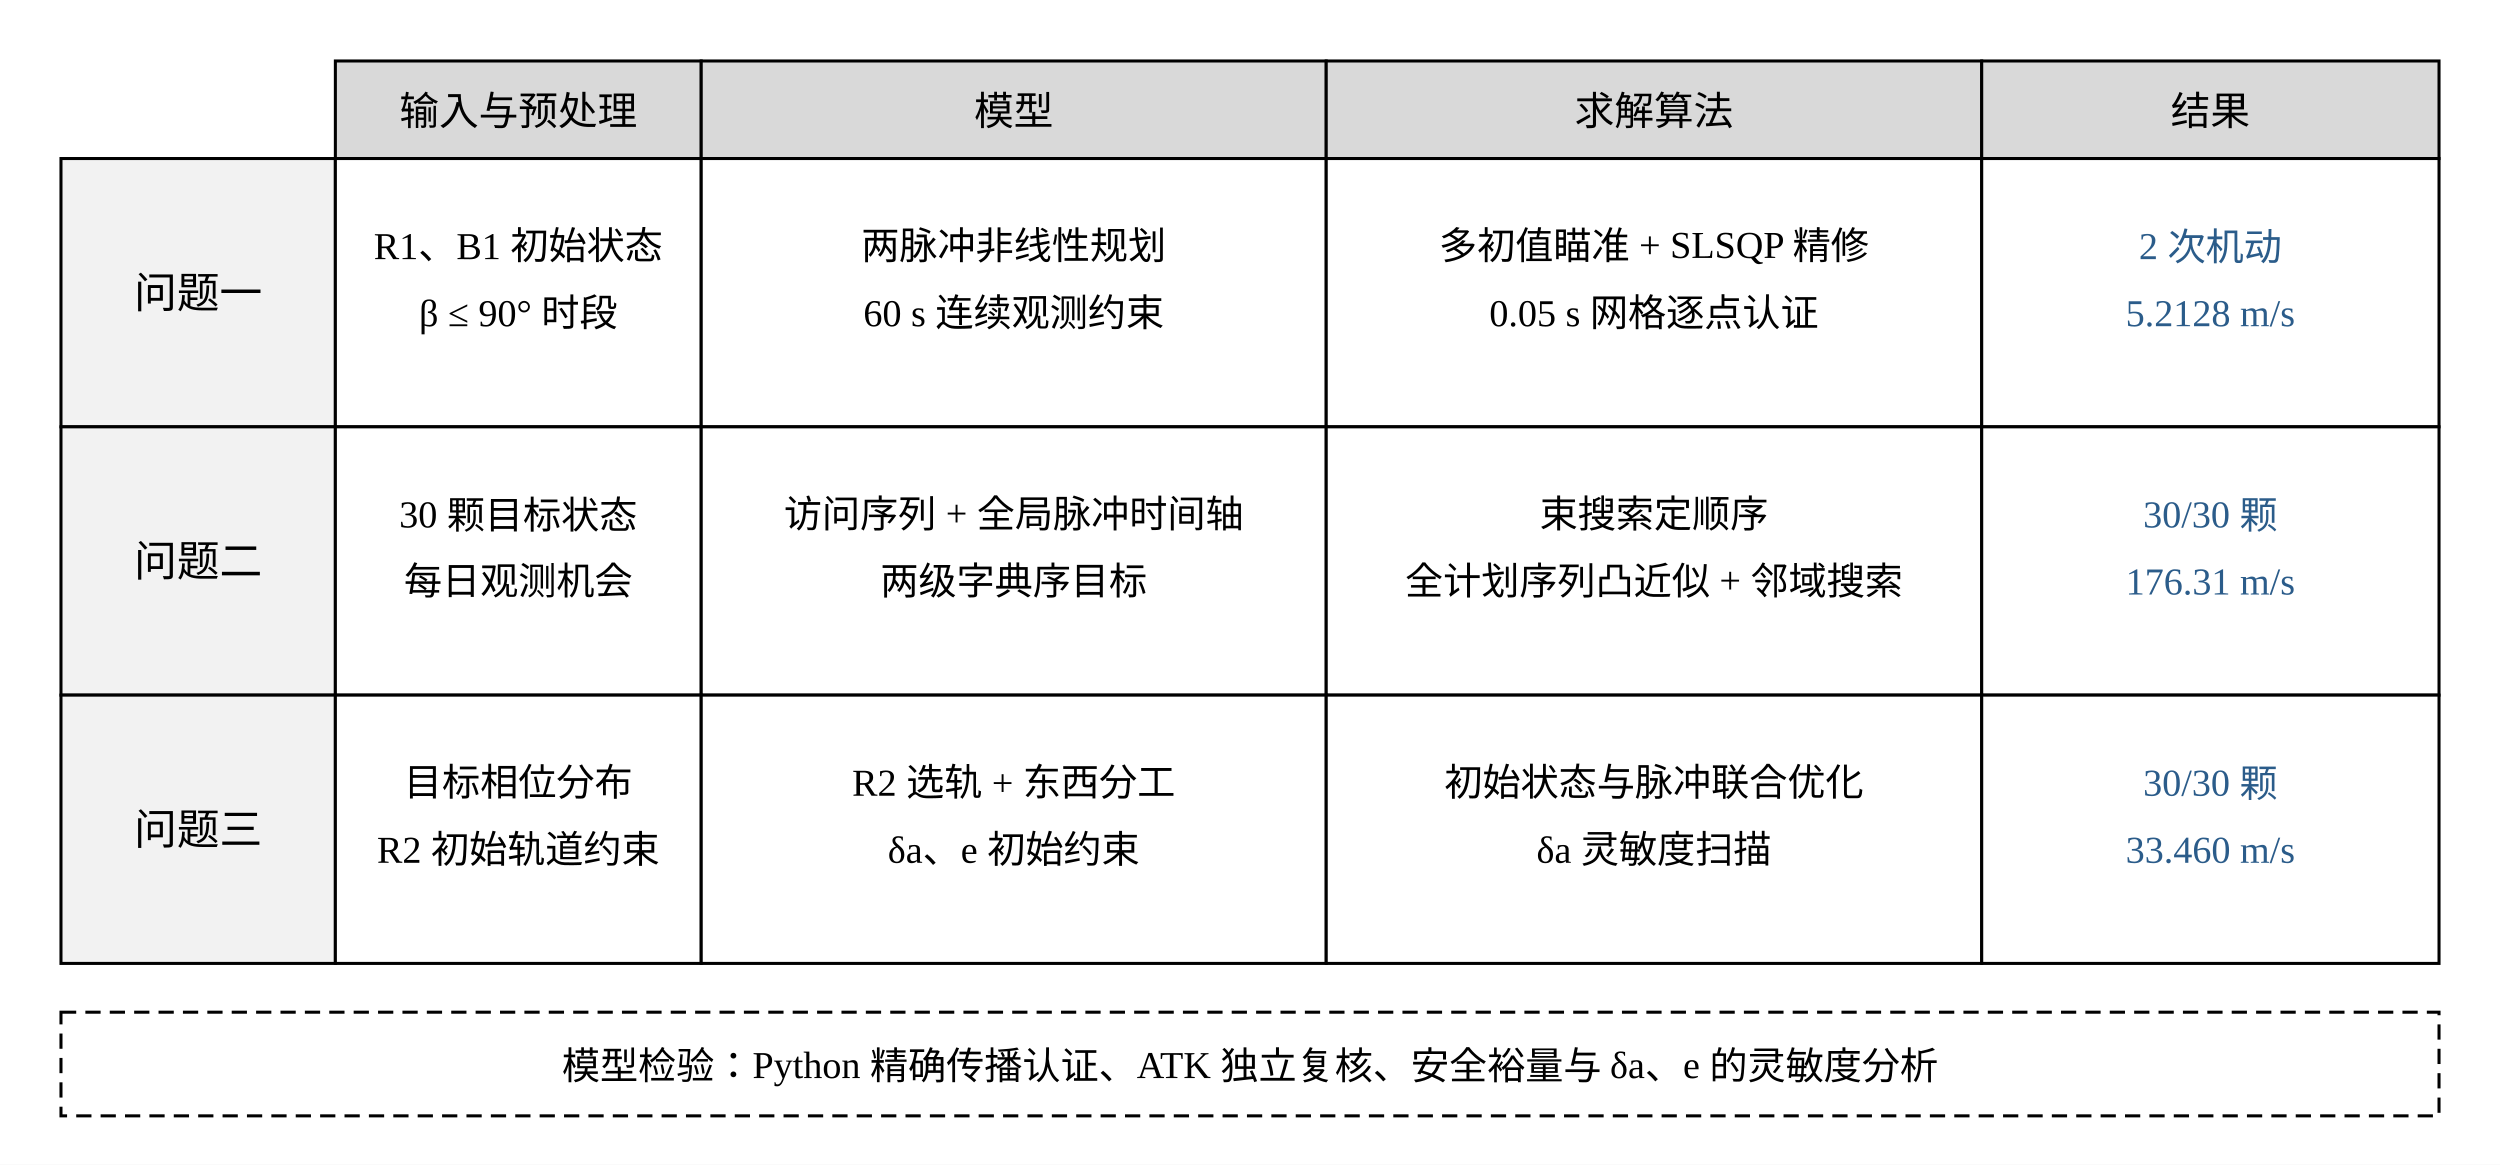
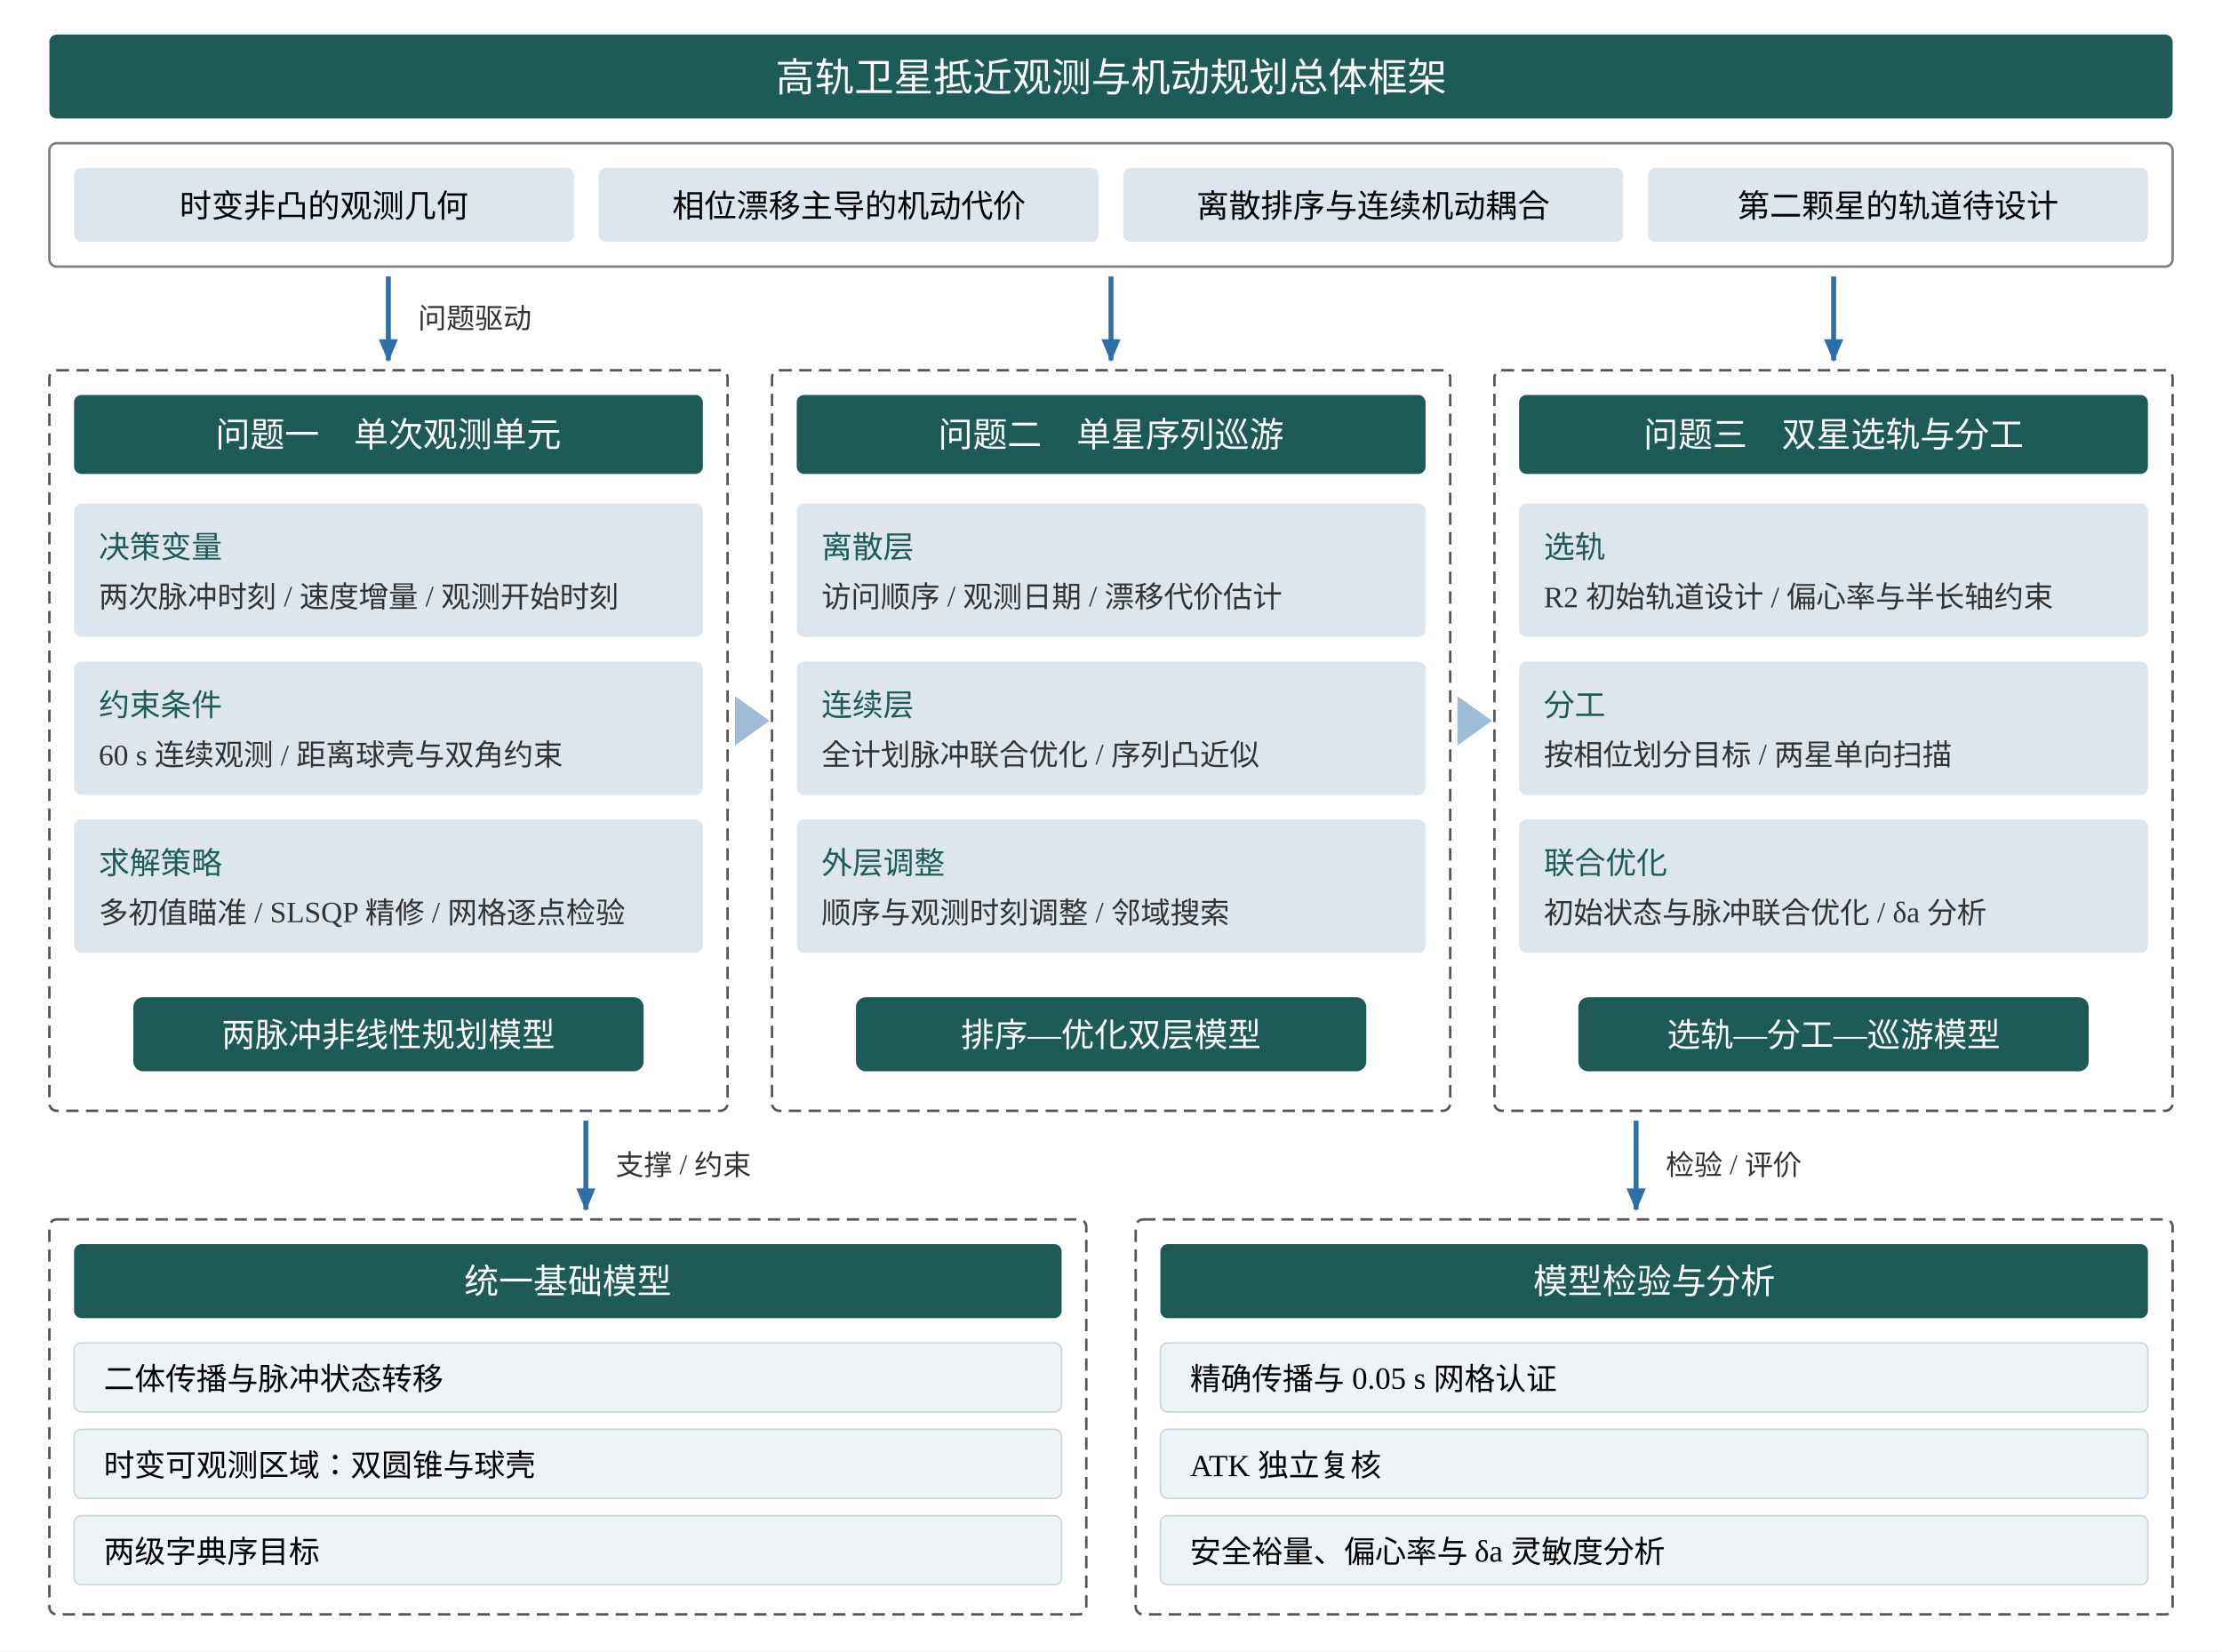
- <svg xmlns="http://www.w3.org/2000/svg" width="820" height="382" viewBox="0 0 820 382">
-   <rect x="0" y="0" width="820" height="382" fill="#FFFFFF" />
-   <rect x="110" y="20" width="120" height="32" fill="#D9D9D9" stroke="#000000" stroke-width="1" />
-   <text x="170.0" y="41.0" font-family="SimSun, Times New Roman" font-size="13" text-anchor="middle" fill="#000000">输入与预处理</text>
-   <rect x="230" y="20" width="205" height="32" fill="#D9D9D9" stroke="#000000" stroke-width="1" />
-   <text x="332.5" y="41.0" font-family="SimSun, Times New Roman" font-size="13" text-anchor="middle" fill="#000000">模型</text>
-   <rect x="435" y="20" width="215" height="32" fill="#D9D9D9" stroke="#000000" stroke-width="1" />
-   <text x="542.5" y="41.0" font-family="SimSun, Times New Roman" font-size="13" text-anchor="middle" fill="#000000">求解算法</text>
-   <rect x="650" y="20" width="150" height="32" fill="#D9D9D9" stroke="#000000" stroke-width="1" />
-   <text x="725.0" y="41.0" font-family="SimSun, Times New Roman" font-size="13" text-anchor="middle" fill="#000000">结果</text>
-   <rect x="20" y="52" width="90" height="88" fill="#F2F2F2" stroke="#000000" stroke-width="1" />
-   <text x="65.0" y="101.0" font-family="SimSun, Times New Roman" font-size="14" text-anchor="middle" fill="#000000">问题一</text>
-   <rect x="110" y="52" width="120" height="88" fill="#FFFFFF" stroke="#000000" stroke-width="1" />
-   <text x="170.0" y="85.0" font-family="SimSun, Times New Roman" font-size="12.5" text-anchor="middle" fill="#000000">R1、B1 初始状态</text>
-   <text x="170.0" y="107.0" font-family="SimSun, Times New Roman" font-size="12.5" text-anchor="middle" fill="#000000">β ≤ 90° 时段</text>
-   <rect x="230" y="52" width="205" height="88" fill="#FFFFFF" stroke="#000000" stroke-width="1" />
-   <text x="332.5" y="85.0" font-family="SimSun, Times New Roman" font-size="12.5" text-anchor="middle" fill="#000000">两脉冲非线性规划</text>
-   <text x="332.5" y="107.0" font-family="SimSun, Times New Roman" font-size="12.5" text-anchor="middle" fill="#000000">60 s 连续观测约束</text>
-   <rect x="435" y="52" width="215" height="88" fill="#FFFFFF" stroke="#000000" stroke-width="1" />
-   <text x="542.5" y="85.0" font-family="SimSun, Times New Roman" font-size="12.5" text-anchor="middle" fill="#000000">多初值瞄准 + SLSQP 精修</text>
-   <text x="542.5" y="107.0" font-family="SimSun, Times New Roman" font-size="12.5" text-anchor="middle" fill="#000000">0.05 s 网格逐点认证</text>
-   <rect x="650" y="52" width="150" height="88" fill="#FFFFFF" stroke="#000000" stroke-width="1" />
-   <text x="725.0" y="85.0" font-family="SimSun, Times New Roman" font-size="12.5" text-anchor="middle" fill="#2B5C8A">2 次机动</text>
-   <text x="725.0" y="107.0" font-family="SimSun, Times New Roman" font-size="12.5" text-anchor="middle" fill="#2B5C8A">5.2128 m/s</text>
-   <rect x="20" y="140" width="90" height="88" fill="#F2F2F2" stroke="#000000" stroke-width="1" />
-   <text x="65.0" y="189.0" font-family="SimSun, Times New Roman" font-size="14" text-anchor="middle" fill="#000000">问题二</text>
-   <rect x="110" y="140" width="120" height="88" fill="#FFFFFF" stroke="#000000" stroke-width="1" />
-   <text x="170.0" y="173.0" font-family="SimSun, Times New Roman" font-size="12.5" text-anchor="middle" fill="#000000">30 颗目标状态</text>
-   <text x="170.0" y="195.0" font-family="SimSun, Times New Roman" font-size="12.5" text-anchor="middle" fill="#000000">每日观测机会</text>
-   <rect x="230" y="140" width="205" height="88" fill="#FFFFFF" stroke="#000000" stroke-width="1" />
-   <text x="332.5" y="173.0" font-family="SimSun, Times New Roman" font-size="12.5" text-anchor="middle" fill="#000000">访问序列 + 全局脉冲时间轴</text>
-   <text x="332.5" y="195.0" font-family="SimSun, Times New Roman" font-size="12.5" text-anchor="middle" fill="#000000">两级字典序目标</text>
-   <rect x="435" y="140" width="215" height="88" fill="#FFFFFF" stroke="#000000" stroke-width="1" />
-   <text x="542.5" y="173.0" font-family="SimSun, Times New Roman" font-size="12.5" text-anchor="middle" fill="#000000">束搜索定顺序</text>
-   <text x="542.5" y="195.0" font-family="SimSun, Times New Roman" font-size="12.5" text-anchor="middle" fill="#000000">全计划序列凸近似 + 邻域搜索</text>
-   <rect x="650" y="140" width="150" height="88" fill="#FFFFFF" stroke="#000000" stroke-width="1" />
-   <text x="725.0" y="173.0" font-family="SimSun, Times New Roman" font-size="12.5" text-anchor="middle" fill="#2B5C8A">30/30 颗</text>
-   <text x="725.0" y="195.0" font-family="SimSun, Times New Roman" font-size="12.5" text-anchor="middle" fill="#2B5C8A">176.31 m/s</text>
-   <rect x="20" y="228" width="90" height="88" fill="#F2F2F2" stroke="#000000" stroke-width="1" />
-   <text x="65.0" y="277.0" font-family="SimSun, Times New Roman" font-size="14" text-anchor="middle" fill="#000000">问题三</text>
-   <rect x="110" y="228" width="120" height="88" fill="#FFFFFF" stroke="#000000" stroke-width="1" />
-   <text x="170.0" y="261.0" font-family="SimSun, Times New Roman" font-size="12.5" text-anchor="middle" fill="#000000">目标相位分布</text>
-   <text x="170.0" y="283.0" font-family="SimSun, Times New Roman" font-size="12.5" text-anchor="middle" fill="#000000">R2 初始轨道约束</text>
-   <rect x="230" y="228" width="205" height="88" fill="#FFFFFF" stroke="#000000" stroke-width="1" />
-   <text x="332.5" y="261.0" font-family="SimSun, Times New Roman" font-size="12.5" text-anchor="middle" fill="#000000">R2 选轨 + 东西分工</text>
-   <text x="332.5" y="283.0" font-family="SimSun, Times New Roman" font-size="12.5" text-anchor="middle" fill="#000000">δa、e 初始约束</text>
-   <rect x="435" y="228" width="215" height="88" fill="#FFFFFF" stroke="#000000" stroke-width="1" />
-   <text x="542.5" y="261.0" font-family="SimSun, Times New Roman" font-size="12.5" text-anchor="middle" fill="#000000">初始状态与脉冲联合优化</text>
-   <text x="542.5" y="283.0" font-family="SimSun, Times New Roman" font-size="12.5" text-anchor="middle" fill="#000000">δa 灵敏度扫描</text>
-   <rect x="650" y="228" width="150" height="88" fill="#FFFFFF" stroke="#000000" stroke-width="1" />
-   <text x="725.0" y="261.0" font-family="SimSun, Times New Roman" font-size="12.5" text-anchor="middle" fill="#2B5C8A">30/30 颗</text>
-   <text x="725.0" y="283.0" font-family="SimSun, Times New Roman" font-size="12.5" text-anchor="middle" fill="#2B5C8A">33.460 m/s</text>
-   <rect x="20" y="332" width="780" height="34" fill="#FFFFFF" stroke="#000000" stroke-width="1" stroke-dasharray="5,3" />
-   <text x="410.0" y="354.0" font-family="SimSun, Times New Roman" font-size="12.5" text-anchor="middle" fill="#000000">模型检验：Python 精确传播认证、ATK 独立复核、安全裕量与 δa、e 的灵敏度分析</text>
+ <svg xmlns="http://www.w3.org/2000/svg" width="900" height="669" viewBox="0 0 900 669">
+   <rect x="0" y="0" width="900" height="669" fill="#FFFFFF" />
+   <rect x="20.0" y="14.0" width="860.0" height="34.0" rx="3" ry="3" fill="#1E5B56" stroke="none" stroke-width="1.0" />
+   <text x="450.0" y="37.0" font-family="SimSun, Times New Roman" font-size="16" text-anchor="middle" fill="#FFFFFF">高轨卫星抵近观测与机动规划总体框架</text>
+   <rect x="20.0" y="58.0" width="860.0" height="50.0" rx="3" ry="3" fill="#FFFFFF" stroke="#7F7F7F" stroke-width="1.0" />
+   <rect x="30.0" y="68.0" width="202.5" height="30.0" rx="3" ry="3" fill="#DCE6EC" stroke="none" stroke-width="1.0" />
+   <text x="131.2" y="88.0" font-family="SimSun, Times New Roman" font-size="13" text-anchor="middle" fill="#000000">时变非凸的观测几何</text>
+   <rect x="242.5" y="68.0" width="202.5" height="30.0" rx="3" ry="3" fill="#DCE6EC" stroke="none" stroke-width="1.0" />
+   <text x="343.8" y="88.0" font-family="SimSun, Times New Roman" font-size="13" text-anchor="middle" fill="#000000">相位漂移主导的机动代价</text>
+   <rect x="455.0" y="68.0" width="202.5" height="30.0" rx="3" ry="3" fill="#DCE6EC" stroke="none" stroke-width="1.0" />
+   <text x="556.2" y="88.0" font-family="SimSun, Times New Roman" font-size="13" text-anchor="middle" fill="#000000">离散排序与连续机动耦合</text>
+   <rect x="667.5" y="68.0" width="202.5" height="30.0" rx="3" ry="3" fill="#DCE6EC" stroke="none" stroke-width="1.0" />
+   <text x="768.8" y="88.0" font-family="SimSun, Times New Roman" font-size="13" text-anchor="middle" fill="#000000">第二颗星的轨道待设计</text>
+   <rect x="20.0" y="150.0" width="274.7" height="300.0" rx="3" ry="3" fill="#FFFFFF" stroke="#555555" stroke-width="1.0" stroke-dasharray="5,3" />
+   <rect x="30.0" y="160.0" width="254.7" height="32.0" rx="3" ry="3" fill="#1E5B56" stroke="none" stroke-width="1.0" />
+   <text x="157.3" y="181.0" font-family="SimSun, Times New Roman" font-size="14" text-anchor="middle" fill="#FFFFFF">问题一　单次观测单元</text>
+   <rect x="30.0" y="204.0" width="254.7" height="54.0" rx="3" ry="3" fill="#DCE6EC" stroke="none" stroke-width="1.0" />
+   <text x="40.0" y="226.0" font-family="SimSun, Times New Roman" font-size="12.5" text-anchor="start" fill="#1E5B56">决策变量</text>
+   <text x="40.0" y="246.0" font-family="SimSun, Times New Roman" font-size="12" text-anchor="start" fill="#333333">两次脉冲时刻 / 速度增量 / 观测开始时刻</text>
+   <rect x="30.0" y="268.0" width="254.7" height="54.0" rx="3" ry="3" fill="#DCE6EC" stroke="none" stroke-width="1.0" />
+   <text x="40.0" y="290.0" font-family="SimSun, Times New Roman" font-size="12.5" text-anchor="start" fill="#1E5B56">约束条件</text>
+   <text x="40.0" y="310.0" font-family="SimSun, Times New Roman" font-size="12" text-anchor="start" fill="#333333">60 s 连续观测 / 距离球壳与双角约束</text>
+   <rect x="30.0" y="332.0" width="254.7" height="54.0" rx="3" ry="3" fill="#DCE6EC" stroke="none" stroke-width="1.0" />
+   <text x="40.0" y="354.0" font-family="SimSun, Times New Roman" font-size="12.5" text-anchor="start" fill="#1E5B56">求解策略</text>
+   <text x="40.0" y="374.0" font-family="SimSun, Times New Roman" font-size="12" text-anchor="start" fill="#333333">多初值瞄准 / SLSQP 精修 / 网格逐点检验</text>
+   <rect x="54.0" y="404.0" width="206.7" height="30.0" rx="4" ry="4" fill="#1E5B56" stroke="none" stroke-width="1.0" />
+   <text x="157.3" y="424.0" font-family="SimSun, Times New Roman" font-size="13.5" text-anchor="middle" fill="#FFFFFF">两脉冲非线性规划模型</text>
+   <polygon points="297.7,282.0 311.7,292.0 297.7,302.0" fill="#9FBCD6" stroke="none" stroke-width="1.0" />
+   <rect x="312.7" y="150.0" width="274.7" height="300.0" rx="3" ry="3" fill="#FFFFFF" stroke="#555555" stroke-width="1.0" stroke-dasharray="5,3" />
+   <rect x="322.7" y="160.0" width="254.7" height="32.0" rx="3" ry="3" fill="#1E5B56" stroke="none" stroke-width="1.0" />
+   <text x="450.0" y="181.0" font-family="SimSun, Times New Roman" font-size="14" text-anchor="middle" fill="#FFFFFF">问题二　单星序列巡游</text>
+   <rect x="322.7" y="204.0" width="254.7" height="54.0" rx="3" ry="3" fill="#DCE6EC" stroke="none" stroke-width="1.0" />
+   <text x="332.7" y="226.0" font-family="SimSun, Times New Roman" font-size="12.5" text-anchor="start" fill="#1E5B56">离散层</text>
+   <text x="332.7" y="246.0" font-family="SimSun, Times New Roman" font-size="12" text-anchor="start" fill="#333333">访问顺序 / 观测日期 / 漂移代价估计</text>
+   <rect x="322.7" y="268.0" width="254.7" height="54.0" rx="3" ry="3" fill="#DCE6EC" stroke="none" stroke-width="1.0" />
+   <text x="332.7" y="290.0" font-family="SimSun, Times New Roman" font-size="12.5" text-anchor="start" fill="#1E5B56">连续层</text>
+   <text x="332.7" y="310.0" font-family="SimSun, Times New Roman" font-size="12" text-anchor="start" fill="#333333">全计划脉冲联合优化 / 序列凸近似</text>
+   <rect x="322.7" y="332.0" width="254.7" height="54.0" rx="3" ry="3" fill="#DCE6EC" stroke="none" stroke-width="1.0" />
+   <text x="332.7" y="354.0" font-family="SimSun, Times New Roman" font-size="12.5" text-anchor="start" fill="#1E5B56">外层调整</text>
+   <text x="332.7" y="374.0" font-family="SimSun, Times New Roman" font-size="12" text-anchor="start" fill="#333333">顺序与观测时刻调整 / 邻域搜索</text>
+   <rect x="346.7" y="404.0" width="206.7" height="30.0" rx="4" ry="4" fill="#1E5B56" stroke="none" stroke-width="1.0" />
+   <text x="450.0" y="424.0" font-family="SimSun, Times New Roman" font-size="13.5" text-anchor="middle" fill="#FFFFFF">排序—优化双层模型</text>
+   <polygon points="590.3,282.0 604.3,292.0 590.3,302.0" fill="#9FBCD6" stroke="none" stroke-width="1.0" />
+   <rect x="605.3" y="150.0" width="274.7" height="300.0" rx="3" ry="3" fill="#FFFFFF" stroke="#555555" stroke-width="1.0" stroke-dasharray="5,3" />
+   <rect x="615.3" y="160.0" width="254.7" height="32.0" rx="3" ry="3" fill="#1E5B56" stroke="none" stroke-width="1.0" />
+   <text x="742.7" y="181.0" font-family="SimSun, Times New Roman" font-size="14" text-anchor="middle" fill="#FFFFFF">问题三　双星选轨与分工</text>
+   <rect x="615.3" y="204.0" width="254.7" height="54.0" rx="3" ry="3" fill="#DCE6EC" stroke="none" stroke-width="1.0" />
+   <text x="625.3" y="226.0" font-family="SimSun, Times New Roman" font-size="12.5" text-anchor="start" fill="#1E5B56">选轨</text>
+   <text x="625.3" y="246.0" font-family="SimSun, Times New Roman" font-size="12" text-anchor="start" fill="#333333">R2 初始轨道设计 / 偏心率与半长轴约束</text>
+   <rect x="615.3" y="268.0" width="254.7" height="54.0" rx="3" ry="3" fill="#DCE6EC" stroke="none" stroke-width="1.0" />
+   <text x="625.3" y="290.0" font-family="SimSun, Times New Roman" font-size="12.5" text-anchor="start" fill="#1E5B56">分工</text>
+   <text x="625.3" y="310.0" font-family="SimSun, Times New Roman" font-size="12" text-anchor="start" fill="#333333">按相位划分目标 / 两星单向扫描</text>
+   <rect x="615.3" y="332.0" width="254.7" height="54.0" rx="3" ry="3" fill="#DCE6EC" stroke="none" stroke-width="1.0" />
+   <text x="625.3" y="354.0" font-family="SimSun, Times New Roman" font-size="12.5" text-anchor="start" fill="#1E5B56">联合优化</text>
+   <text x="625.3" y="374.0" font-family="SimSun, Times New Roman" font-size="12" text-anchor="start" fill="#333333">初始状态与脉冲联合优化 / δa 分析</text>
+   <rect x="639.3" y="404.0" width="206.7" height="30.0" rx="4" ry="4" fill="#1E5B56" stroke="none" stroke-width="1.0" />
+   <text x="742.7" y="424.0" font-family="SimSun, Times New Roman" font-size="13.5" text-anchor="middle" fill="#FFFFFF">选轨—分工—巡游模型</text>
+   <line x1="157.3" y1="112.0" x2="157.3" y2="146.0" stroke="#2F6FA8" stroke-width="2.0" />
+   <polygon points="157.3,146.0 153.8,137.7 160.8,137.7" fill="#2F6FA8" stroke="#2F6FA8" stroke-width="0.5" />
+   <text x="169.3" y="133.0" font-family="SimSun, Times New Roman" font-size="11.5" text-anchor="start" fill="#333333">问题驱动</text>
+   <line x1="450.0" y1="112.0" x2="450.0" y2="146.0" stroke="#2F6FA8" stroke-width="2.0" />
+   <polygon points="450.0,146.0 446.5,137.7 453.5,137.7" fill="#2F6FA8" stroke="#2F6FA8" stroke-width="0.5" />
+   <line x1="742.7" y1="112.0" x2="742.7" y2="146.0" stroke="#2F6FA8" stroke-width="2.0" />
+   <polygon points="742.7,146.0 739.2,137.7 746.2,137.7" fill="#2F6FA8" stroke="#2F6FA8" stroke-width="0.5" />
+   <rect x="20.0" y="494.0" width="420.0" height="160.0" rx="3" ry="3" fill="#FFFFFF" stroke="#555555" stroke-width="1.0" stroke-dasharray="5,3" />
+   <rect x="30.0" y="504.0" width="400.0" height="30.0" rx="3" ry="3" fill="#1E5B56" stroke="none" stroke-width="1.0" />
+   <text x="230.0" y="524.0" font-family="SimSun, Times New Roman" font-size="14" text-anchor="middle" fill="#FFFFFF">统一基础模型</text>
+   <rect x="30.0" y="544.0" width="400.0" height="28.0" rx="3" ry="3" fill="#EEF3F6" stroke="#C9D6DF" stroke-width="0.6" />
+   <text x="42.0" y="563.0" font-family="SimSun, Times New Roman" font-size="12.5" text-anchor="start" fill="#000000">二体传播与脉冲状态转移</text>
+   <rect x="30.0" y="579.0" width="400.0" height="28.0" rx="3" ry="3" fill="#EEF3F6" stroke="#C9D6DF" stroke-width="0.6" />
+   <text x="42.0" y="598.0" font-family="SimSun, Times New Roman" font-size="12.5" text-anchor="start" fill="#000000">时变可观测区域：双圆锥与球壳</text>
+   <rect x="30.0" y="614.0" width="400.0" height="28.0" rx="3" ry="3" fill="#EEF3F6" stroke="#C9D6DF" stroke-width="0.6" />
+   <text x="42.0" y="633.0" font-family="SimSun, Times New Roman" font-size="12.5" text-anchor="start" fill="#000000">两级字典序目标</text>
+   <rect x="460.0" y="494.0" width="420.0" height="160.0" rx="3" ry="3" fill="#FFFFFF" stroke="#555555" stroke-width="1.0" stroke-dasharray="5,3" />
+   <rect x="470.0" y="504.0" width="400.0" height="30.0" rx="3" ry="3" fill="#1E5B56" stroke="none" stroke-width="1.0" />
+   <text x="670.0" y="524.0" font-family="SimSun, Times New Roman" font-size="14" text-anchor="middle" fill="#FFFFFF">模型检验与分析</text>
+   <rect x="470.0" y="544.0" width="400.0" height="28.0" rx="3" ry="3" fill="#EEF3F6" stroke="#C9D6DF" stroke-width="0.6" />
+   <text x="482.0" y="563.0" font-family="SimSun, Times New Roman" font-size="12.5" text-anchor="start" fill="#000000">精确传播与 0.05 s 网格认证</text>
+   <rect x="470.0" y="579.0" width="400.0" height="28.0" rx="3" ry="3" fill="#EEF3F6" stroke="#C9D6DF" stroke-width="0.6" />
+   <text x="482.0" y="598.0" font-family="SimSun, Times New Roman" font-size="12.5" text-anchor="start" fill="#000000">ATK 独立复核</text>
+   <rect x="470.0" y="614.0" width="400.0" height="28.0" rx="3" ry="3" fill="#EEF3F6" stroke="#C9D6DF" stroke-width="0.6" />
+   <text x="482.0" y="633.0" font-family="SimSun, Times New Roman" font-size="12.5" text-anchor="start" fill="#000000">安全裕量、偏心率与 δa 灵敏度分析</text>
+   <line x1="237.3" y1="454.0" x2="237.3" y2="490.0" stroke="#2F6FA8" stroke-width="2.0" />
+   <polygon points="237.3,490.0 233.8,481.7 240.8,481.7" fill="#2F6FA8" stroke="#2F6FA8" stroke-width="0.5" />
+   <text x="249.3" y="476.0" font-family="SimSun, Times New Roman" font-size="11.5" text-anchor="start" fill="#333333">支撑 / 约束</text>
+   <line x1="662.7" y1="454.0" x2="662.7" y2="490.0" stroke="#2F6FA8" stroke-width="2.0" />
+   <polygon points="662.7,490.0 659.2,481.7 666.2,481.7" fill="#2F6FA8" stroke="#2F6FA8" stroke-width="0.5" />
+   <text x="674.7" y="476.0" font-family="SimSun, Times New Roman" font-size="11.5" text-anchor="start" fill="#333333">检验 / 评价</text>
</svg>
